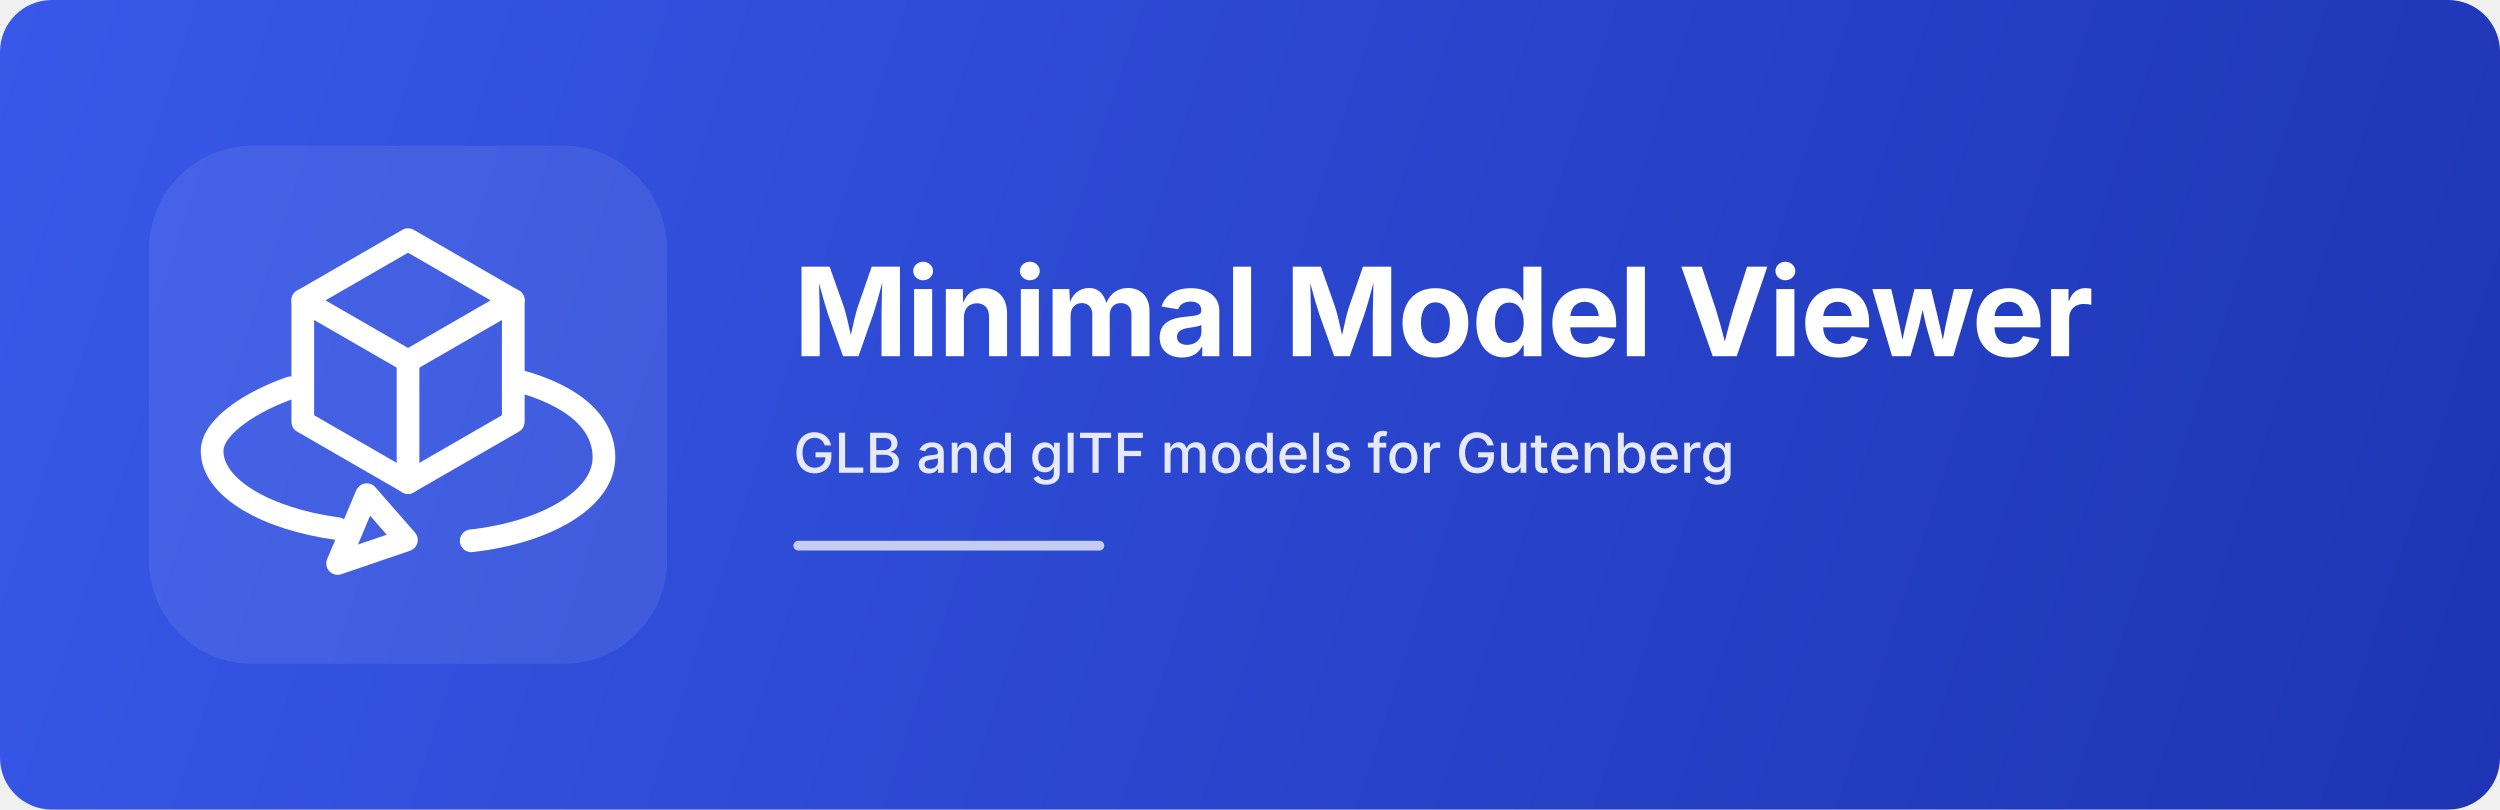
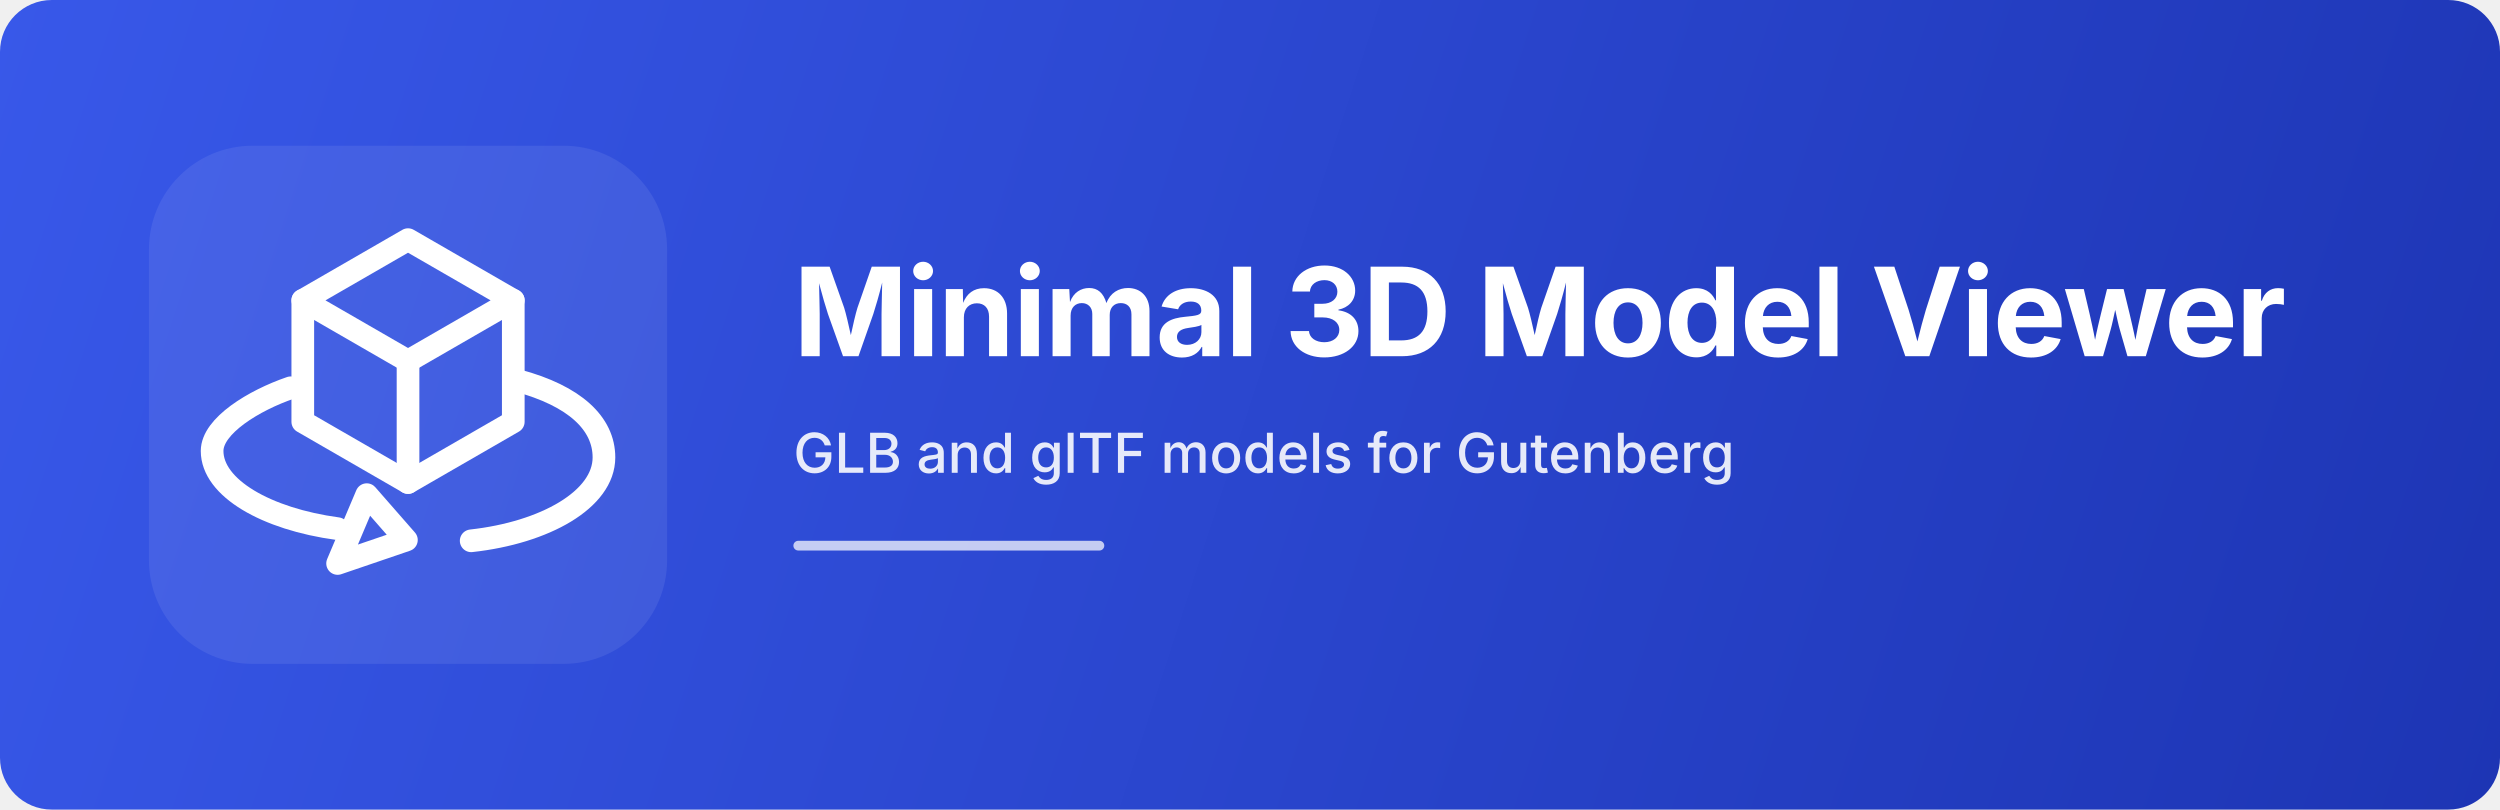
<svg xmlns="http://www.w3.org/2000/svg" width="1544" height="500" viewBox="0 0 1544 500" fill="none">
  <defs>
    <linearGradient id="bg" x1="0" y1="0" x2="1544" y2="500" gradientUnits="userSpaceOnUse">
      <stop offset="0" stop-color="#3858E9" />
      <stop offset="1" stop-color="#1D35B4" />
    </linearGradient>
  </defs>
  <rect width="1544" height="500" rx="32" fill="url(#bg)" />
  <rect x="92" y="90" width="320" height="320" rx="64" fill="rgba(255,255,255,0.08)" />
  <g transform="translate(124 122) scale(0.5)">
    <path d="M334 424C425 414 498 373 498 321C498 279 462 245 391 226" stroke="#FFFFFF" stroke-width="28" stroke-linecap="round" stroke-linejoin="round" />
    <path d="M111 235C65.682 250.538 14 281.957 14 313.032C14 358.731 80.992 397.118 169 409" stroke="#FFFFFF" stroke-width="28" stroke-linecap="round" stroke-linejoin="round" />
    <path d="M205 367L254 423L169 452Z" stroke="#FFFFFF" stroke-width="28" stroke-linecap="round" stroke-linejoin="round" />
    <path d="M256 52L386 127L256 202L126 127Z" stroke="#FFFFFF" stroke-width="28" stroke-linecap="round" stroke-linejoin="round" />
    <path d="M126 127V277L256 352L386 277V127" stroke="#FFFFFF" stroke-width="28" stroke-linecap="round" stroke-linejoin="round" />
    <path d="M256 202V352" stroke="#FFFFFF" stroke-width="28" stroke-linecap="round" stroke-linejoin="round" />
  </g>
  <text x="490" y="220" fill="#FFFFFF" font-family="-apple-system, BlinkMacSystemFont, 'Segoe UI', sans-serif" font-size="76" font-weight="700" letter-spacing="-1">
- 		Minimal Model Viewer
+ 		Minimal 3D Model Viewer
	</text>
  <text x="490" y="292" fill="rgba(255,255,255,0.88)" font-family="-apple-system, BlinkMacSystemFont, 'Segoe UI', sans-serif" font-size="34" font-weight="500">
		GLB and glTF models for Gutenberg
	</text>
  <rect x="490" y="334" width="192" height="6" rx="3" fill="rgba(255,255,255,0.72)" />
</svg>
